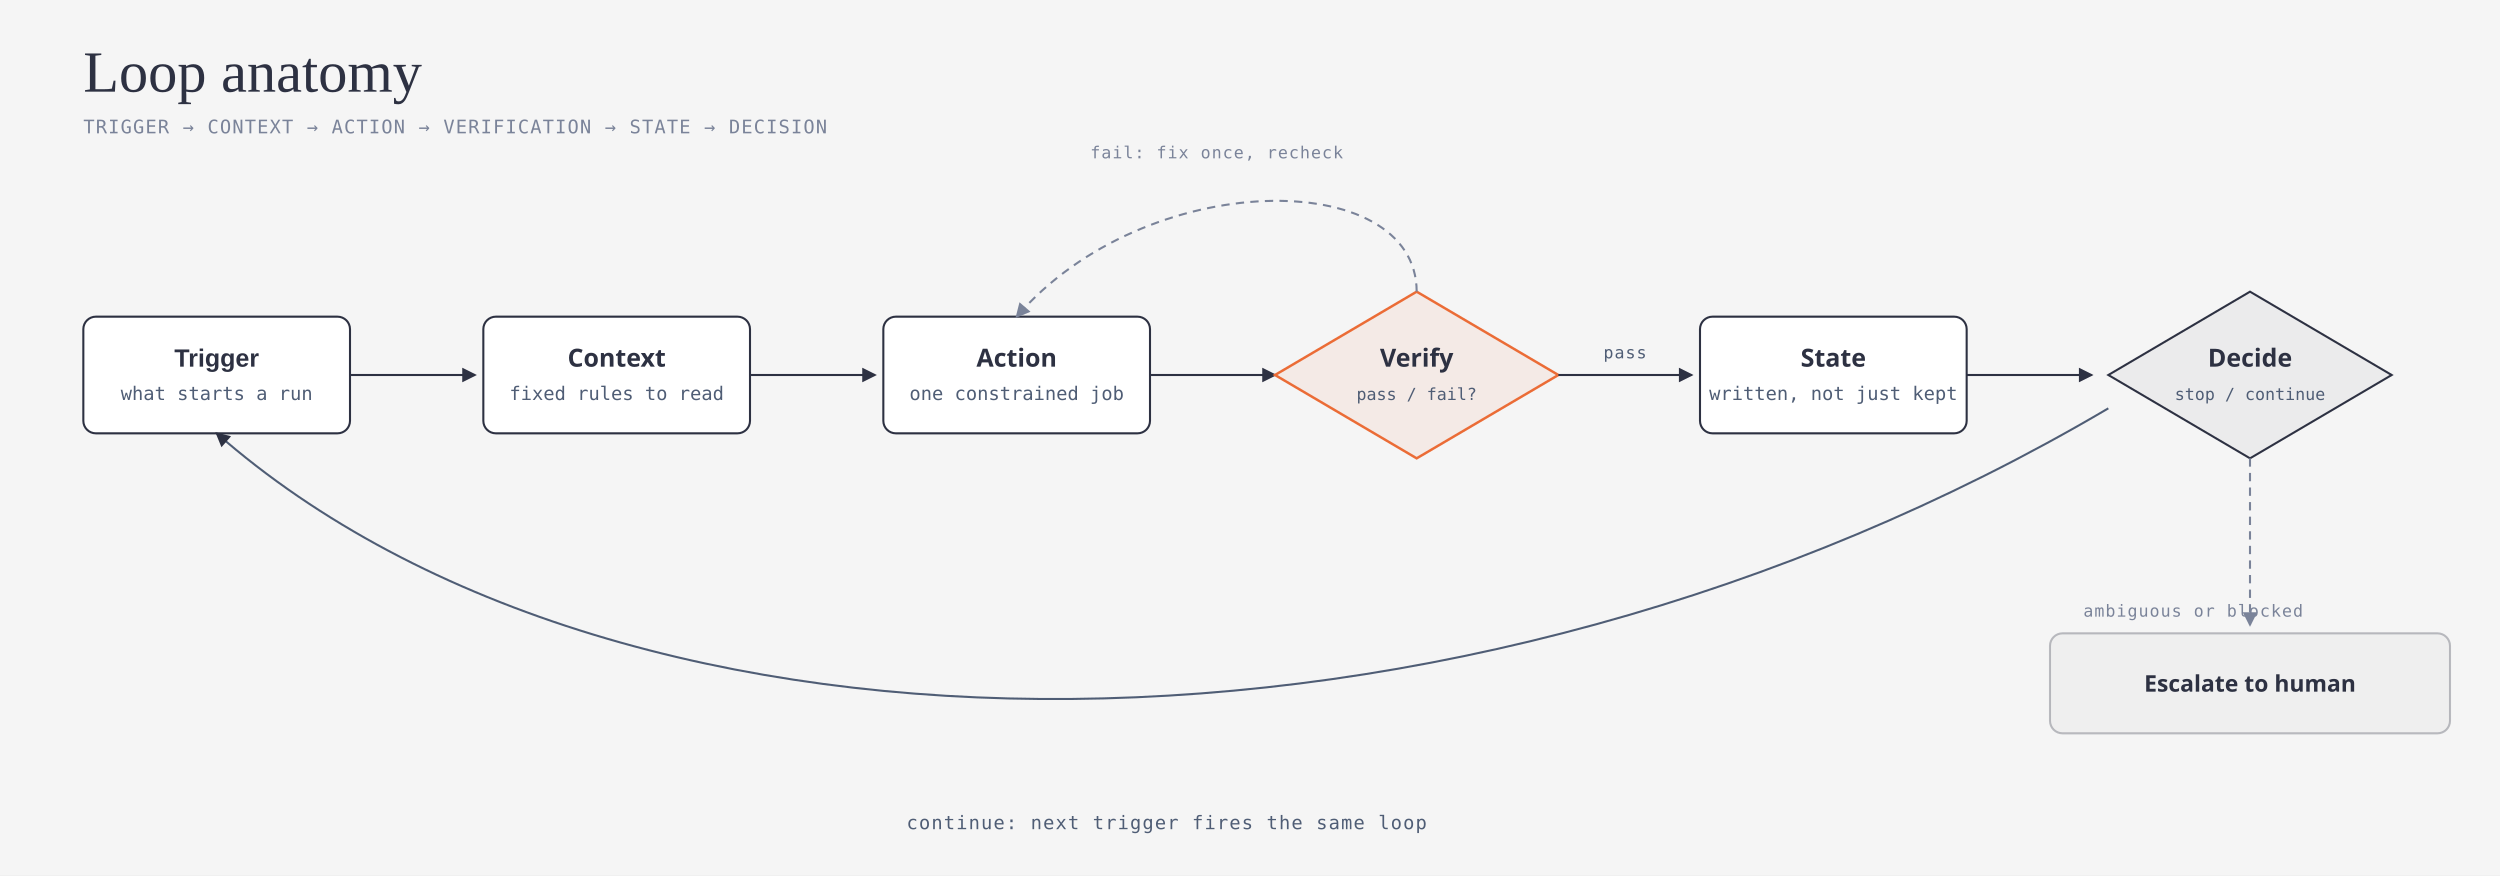
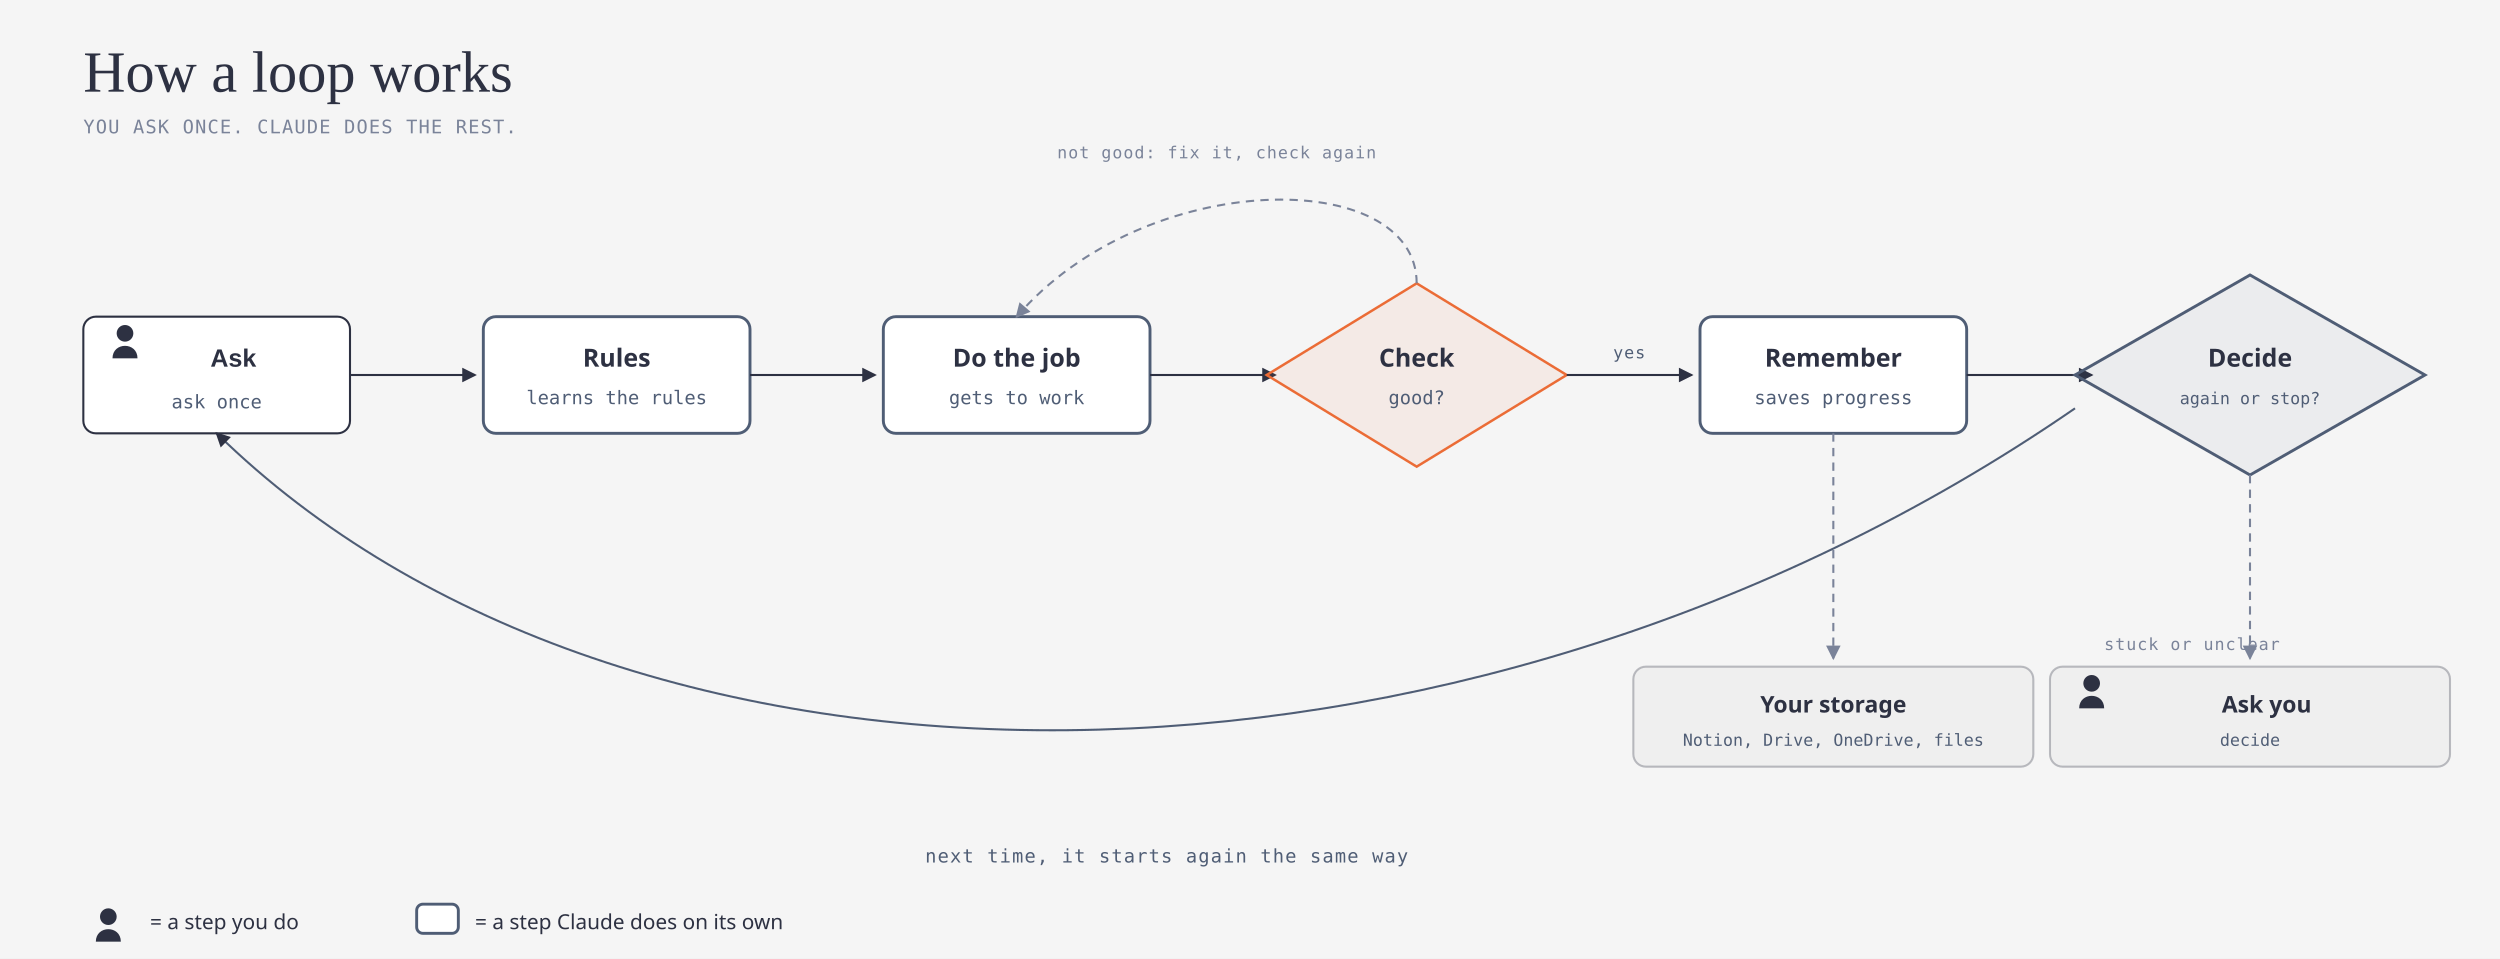
- <svg xmlns="http://www.w3.org/2000/svg" viewBox="0 0 1200 420" role="img" aria-labelledby="title desc">
+ <svg xmlns="http://www.w3.org/2000/svg" viewBox="0 0 1200 460" role="img" aria-labelledby="title desc">
  <defs>
    <marker id="arrow" viewBox="0 0 8 8" refX="7" refY="4" markerWidth="7" markerHeight="7" orient="auto-start-reverse">
      <path d="M0,0 L8,4 L0,8 z" fill="#2d3142" />
    </marker>
    <marker id="arrowMuted" viewBox="0 0 8 8" refX="7" refY="4" markerWidth="7" markerHeight="7" orient="auto-start-reverse">
      <path d="M0,0 L8,4 L0,8 z" fill="#7a8399" />
    </marker>
+     <g id="personIcon">
+       <circle cx="0" cy="0" r="4" fill="#2d3142" />
+       <path d="M -6 12 C -6 4 6 4 6 12 Z" fill="#2d3142" />
+     </g>
  </defs>
-   <rect x="0" y="0" width="1200" height="420" fill="#f5f5f5" />
-   <text x="40" y="44" font-family="'Instrument Serif', Georgia, 'Times New Roman', serif" font-size="28" fill="#2d3142">Loop anatomy</text>
-   <text x="40" y="64" font-family="'Geist Mono', ui-monospace, 'SFMono-Regular', Menlo, monospace" font-size="9" letter-spacing="0.06em" fill="#7a8399">TRIGGER → CONTEXT → ACTION → VERIFICATION → STATE → DECISION</text>
+   <rect x="0" y="0" width="1200" height="460" fill="#f5f5f5" />
+   <text x="40" y="44" font-family="'Instrument Serif', Georgia, 'Times New Roman', serif" font-size="28" fill="#2d3142">How a loop works</text>
+   <text x="40" y="64" font-family="'Geist Mono', ui-monospace, 'SFMono-Regular', Menlo, monospace" font-size="9" letter-spacing="0.06em" fill="#7a8399">YOU ASK ONCE. CLAUDE DOES THE REST.</text>
  <rect x="40" y="152" width="128" height="56" rx="6" fill="#ffffff" stroke="#2d3142" stroke-width="1" />
-   <text x="104" y="176" text-anchor="middle" font-family="Geist, -apple-system, 'Helvetica Neue', Arial, sans-serif" font-size="12" font-weight="600" fill="#2d3142">Trigger</text>
-   <text x="104" y="192" text-anchor="middle" font-family="'Geist Mono', ui-monospace, monospace" font-size="9" fill="#4f5d75">what starts a run</text>
+   <use href="#personIcon" x="60" y="160" />
+   <text x="112" y="176" text-anchor="middle" font-family="Geist, -apple-system, 'Helvetica Neue', Arial, sans-serif" font-size="12" font-weight="600" fill="#2d3142">Ask</text>
+   <text x="104" y="196" text-anchor="middle" font-family="'Geist Mono', ui-monospace, monospace" font-size="9" fill="#4f5d75">ask once</text>
  <line x1="168" y1="180" x2="228" y2="180" stroke="#2d3142" stroke-width="1" marker-end="url(#arrow)" />
-   <rect x="232" y="152" width="128" height="56" rx="6" fill="#ffffff" stroke="#2d3142" stroke-width="1" />
-   <text x="296" y="176" text-anchor="middle" font-family="Geist, sans-serif" font-size="12" font-weight="600" fill="#2d3142">Context</text>
-   <text x="296" y="192" text-anchor="middle" font-family="'Geist Mono', monospace" font-size="9" fill="#4f5d75">fixed rules to read</text>
+   <rect x="232" y="152" width="128" height="56" rx="6" fill="#ffffff" stroke="#4f5d75" stroke-width="1.4" />
+   <text x="296" y="176" text-anchor="middle" font-family="Geist, sans-serif" font-size="12" font-weight="600" fill="#2d3142">Rules</text>
+   <text x="296" y="194" text-anchor="middle" font-family="'Geist Mono', monospace" font-size="9" fill="#4f5d75">learns the rules</text>
  <line x1="360" y1="180" x2="420" y2="180" stroke="#2d3142" stroke-width="1" marker-end="url(#arrow)" />
-   <rect x="424" y="152" width="128" height="56" rx="6" fill="#ffffff" stroke="#2d3142" stroke-width="1" />
-   <text x="488" y="176" text-anchor="middle" font-family="Geist, sans-serif" font-size="12" font-weight="600" fill="#2d3142">Action</text>
-   <text x="488" y="192" text-anchor="middle" font-family="'Geist Mono', monospace" font-size="9" fill="#4f5d75">one constrained job</text>
+   <rect x="424" y="152" width="128" height="56" rx="6" fill="#ffffff" stroke="#4f5d75" stroke-width="1.4" />
+   <text x="488" y="176" text-anchor="middle" font-family="Geist, sans-serif" font-size="12" font-weight="600" fill="#2d3142">Do the job</text>
+   <text x="488" y="194" text-anchor="middle" font-family="'Geist Mono', monospace" font-size="9" fill="#4f5d75">gets to work</text>
  <line x1="552" y1="180" x2="612" y2="180" stroke="#2d3142" stroke-width="1" marker-end="url(#arrow)" />
-   <polygon points="680,140 748,180 680,220 612,180" fill="rgba(235,108,54,0.08)" stroke="#eb6c36" stroke-width="1.2" />
-   <text x="680" y="176" text-anchor="middle" font-family="Geist, sans-serif" font-size="12" font-weight="600" fill="#2d3142">Verify</text>
-   <text x="680" y="192" text-anchor="middle" font-family="'Geist Mono', monospace" font-size="8" fill="#4f5d75">pass / fail?</text>
-   <line x1="748" y1="180" x2="812" y2="180" stroke="#2d3142" stroke-width="1" marker-end="url(#arrow)" />
-   <text x="780" y="172" text-anchor="middle" font-family="'Geist Mono', monospace" font-size="8" letter-spacing="0.06em" fill="#4f5d75">pass</text>
-   <path d="M680,140 C680,80 550,80 488,152" fill="none" stroke="#7a8399" stroke-width="1" stroke-dasharray="4,3" marker-end="url(#arrowMuted)" />
-   <text x="584" y="76" text-anchor="middle" font-family="'Geist Mono', monospace" font-size="8" letter-spacing="0.06em" fill="#7a8399">fail: fix once, recheck</text>
-   <rect x="816" y="152" width="128" height="56" rx="6" fill="#ffffff" stroke="#2d3142" stroke-width="1" />
-   <text x="880" y="176" text-anchor="middle" font-family="Geist, sans-serif" font-size="12" font-weight="600" fill="#2d3142">State</text>
-   <text x="880" y="192" text-anchor="middle" font-family="'Geist Mono', monospace" font-size="9" fill="#4f5d75">written, not just kept</text>
+   <polygon points="680,136 752,180 680,224 608,180" fill="rgba(235,108,54,0.08)" stroke="#eb6c36" stroke-width="1.2" />
+   <text x="680" y="176" text-anchor="middle" font-family="Geist, sans-serif" font-size="12" font-weight="600" fill="#2d3142">Check</text>
+   <text x="680" y="194" text-anchor="middle" font-family="'Geist Mono', monospace" font-size="9" fill="#4f5d75">good?</text>
+   <line x1="752" y1="180" x2="812" y2="180" stroke="#2d3142" stroke-width="1" marker-end="url(#arrow)" />
+   <text x="782" y="172" text-anchor="middle" font-family="'Geist Mono', monospace" font-size="8" letter-spacing="0.06em" fill="#4f5d75">yes</text>
+   <path d="M680,136 C680,80 550,80 488,152" fill="none" stroke="#7a8399" stroke-width="1" stroke-dasharray="4,3" marker-end="url(#arrowMuted)" />
+   <text x="584" y="76" text-anchor="middle" font-family="'Geist Mono', monospace" font-size="8" letter-spacing="0.06em" fill="#7a8399">not good: fix it, check again</text>
+   <rect x="816" y="152" width="128" height="56" rx="6" fill="#ffffff" stroke="#4f5d75" stroke-width="1.4" />
+   <text x="880" y="176" text-anchor="middle" font-family="Geist, sans-serif" font-size="12" font-weight="600" fill="#2d3142">Remember</text>
+   <text x="880" y="194" text-anchor="middle" font-family="'Geist Mono', monospace" font-size="9" fill="#4f5d75">saves progress</text>
+   <line x1="880" y1="208" x2="880" y2="316" stroke="#7a8399" stroke-width="1" stroke-dasharray="4,3" marker-end="url(#arrowMuted)" />
+   <rect x="784" y="320" width="192" height="48" rx="6" fill="rgba(45,49,66,0.03)" stroke="rgba(45,49,66,0.30)" stroke-width="1" />
+   <text x="880" y="342" text-anchor="middle" font-family="Geist, sans-serif" font-size="11" font-weight="600" fill="#2d3142">Your storage</text>
+   <text x="880" y="358" text-anchor="middle" font-family="'Geist Mono', monospace" font-size="8" fill="#4f5d75">Notion, Drive, OneDrive, files</text>
  <line x1="944" y1="180" x2="1004" y2="180" stroke="#2d3142" stroke-width="1" marker-end="url(#arrow)" />
-   <polygon points="1080,140 1148,180 1080,220 1012,180" fill="rgba(45,49,66,0.05)" stroke="#2d3142" stroke-width="1" />
+   <polygon points="1080,132 1164,180 1080,228 996,180" fill="rgba(79,93,117,0.06)" stroke="#4f5d75" stroke-width="1.4" />
  <text x="1080" y="176" text-anchor="middle" font-family="Geist, sans-serif" font-size="12" font-weight="600" fill="#2d3142">Decide</text>
-   <text x="1080" y="192" text-anchor="middle" font-family="'Geist Mono', monospace" font-size="8" fill="#4f5d75">stop / continue</text>
-   <line x1="1080" y1="220" x2="1080" y2="300" stroke="#7a8399" stroke-width="1" stroke-dasharray="4,3" marker-end="url(#arrowMuted)" />
-   <rect x="984" y="304" width="192" height="48" rx="6" fill="rgba(45,49,66,0.03)" stroke="rgba(45,49,66,0.30)" stroke-width="1" />
-   <text x="1080" y="332" text-anchor="middle" font-family="Geist, sans-serif" font-size="11" font-weight="600" fill="#2d3142">Escalate to human</text>
-   <text x="1000" y="296" font-family="'Geist Mono', monospace" font-size="8" letter-spacing="0.06em" fill="#7a8399">ambiguous or blocked</text>
-   <path d="M1012,196 C 700,380 300,380 104,208" fill="none" stroke="#4f5d75" stroke-width="1" marker-end="url(#arrow)" />
-   <text x="560" y="398" text-anchor="middle" font-family="'Geist Mono', monospace" font-size="9" letter-spacing="0.06em" fill="#4f5d75">continue: next trigger fires the same loop</text>
+   <text x="1080" y="194" text-anchor="middle" font-family="'Geist Mono', monospace" font-size="8" fill="#4f5d75">again or stop?</text>
+   <line x1="1080" y1="228" x2="1080" y2="316" stroke="#7a8399" stroke-width="1" stroke-dasharray="4,3" marker-end="url(#arrowMuted)" />
+   <rect x="984" y="320" width="192" height="48" rx="6" fill="rgba(45,49,66,0.03)" stroke="rgba(45,49,66,0.30)" stroke-width="1" />
+   <use href="#personIcon" x="1004" y="328" />
+   <text x="1088" y="342" text-anchor="middle" font-family="Geist, sans-serif" font-size="11" font-weight="600" fill="#2d3142">Ask you</text>
+   <text x="1080" y="358" text-anchor="middle" font-family="'Geist Mono', monospace" font-size="8" fill="#4f5d75">decide</text>
+   <text x="1010" y="312" font-family="'Geist Mono', monospace" font-size="8" letter-spacing="0.06em" fill="#7a8399">stuck or unclear</text>
+   <path d="M996,196 C 700,400 300,400 104,208" fill="none" stroke="#4f5d75" stroke-width="1" marker-end="url(#arrow)" />
+   <text x="560" y="414" text-anchor="middle" font-family="'Geist Mono', monospace" font-size="9" letter-spacing="0.06em" fill="#4f5d75">next time, it starts again the same way</text>
+   <use href="#personIcon" x="52" y="440" />
+   <text x="72" y="446" font-family="Geist, sans-serif" font-size="10" fill="#2d3142">= a step you do</text>
+   <rect x="200" y="434" width="20" height="14" rx="3" fill="#ffffff" stroke="#4f5d75" stroke-width="1.4" />
+   <text x="228" y="446" font-family="Geist, sans-serif" font-size="10" fill="#2d3142">= a step Claude does on its own</text>
</svg>
